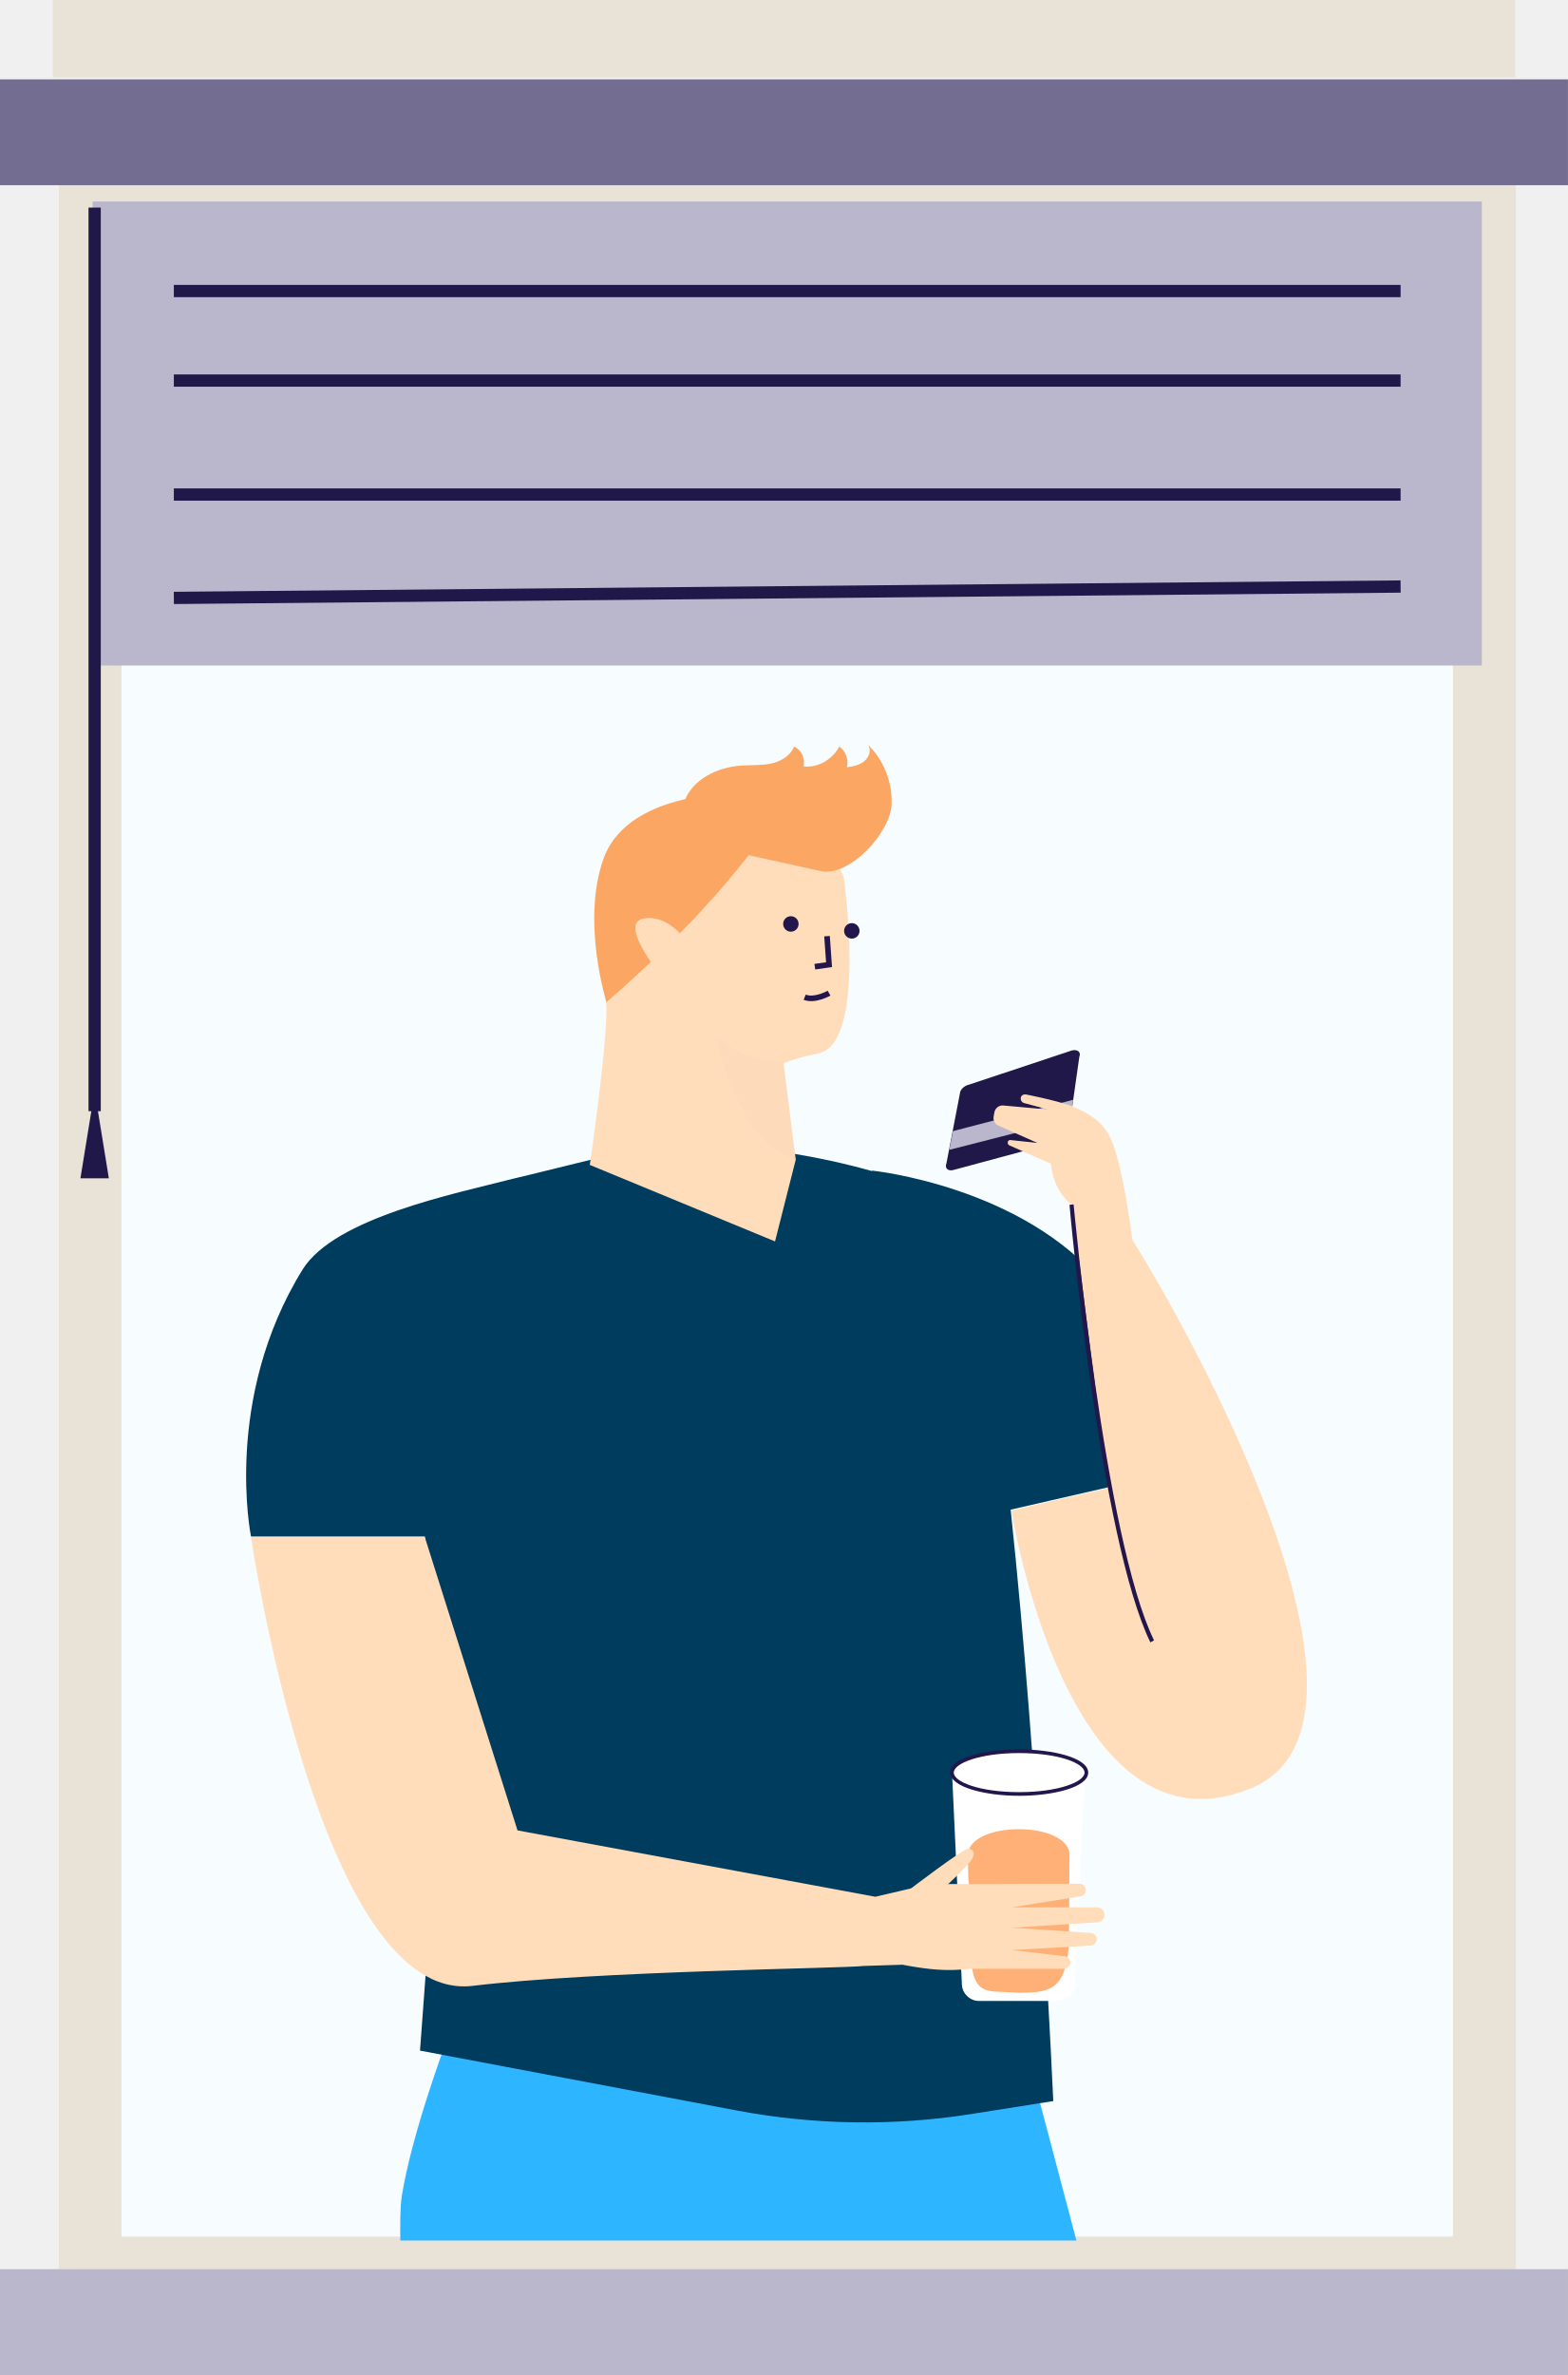
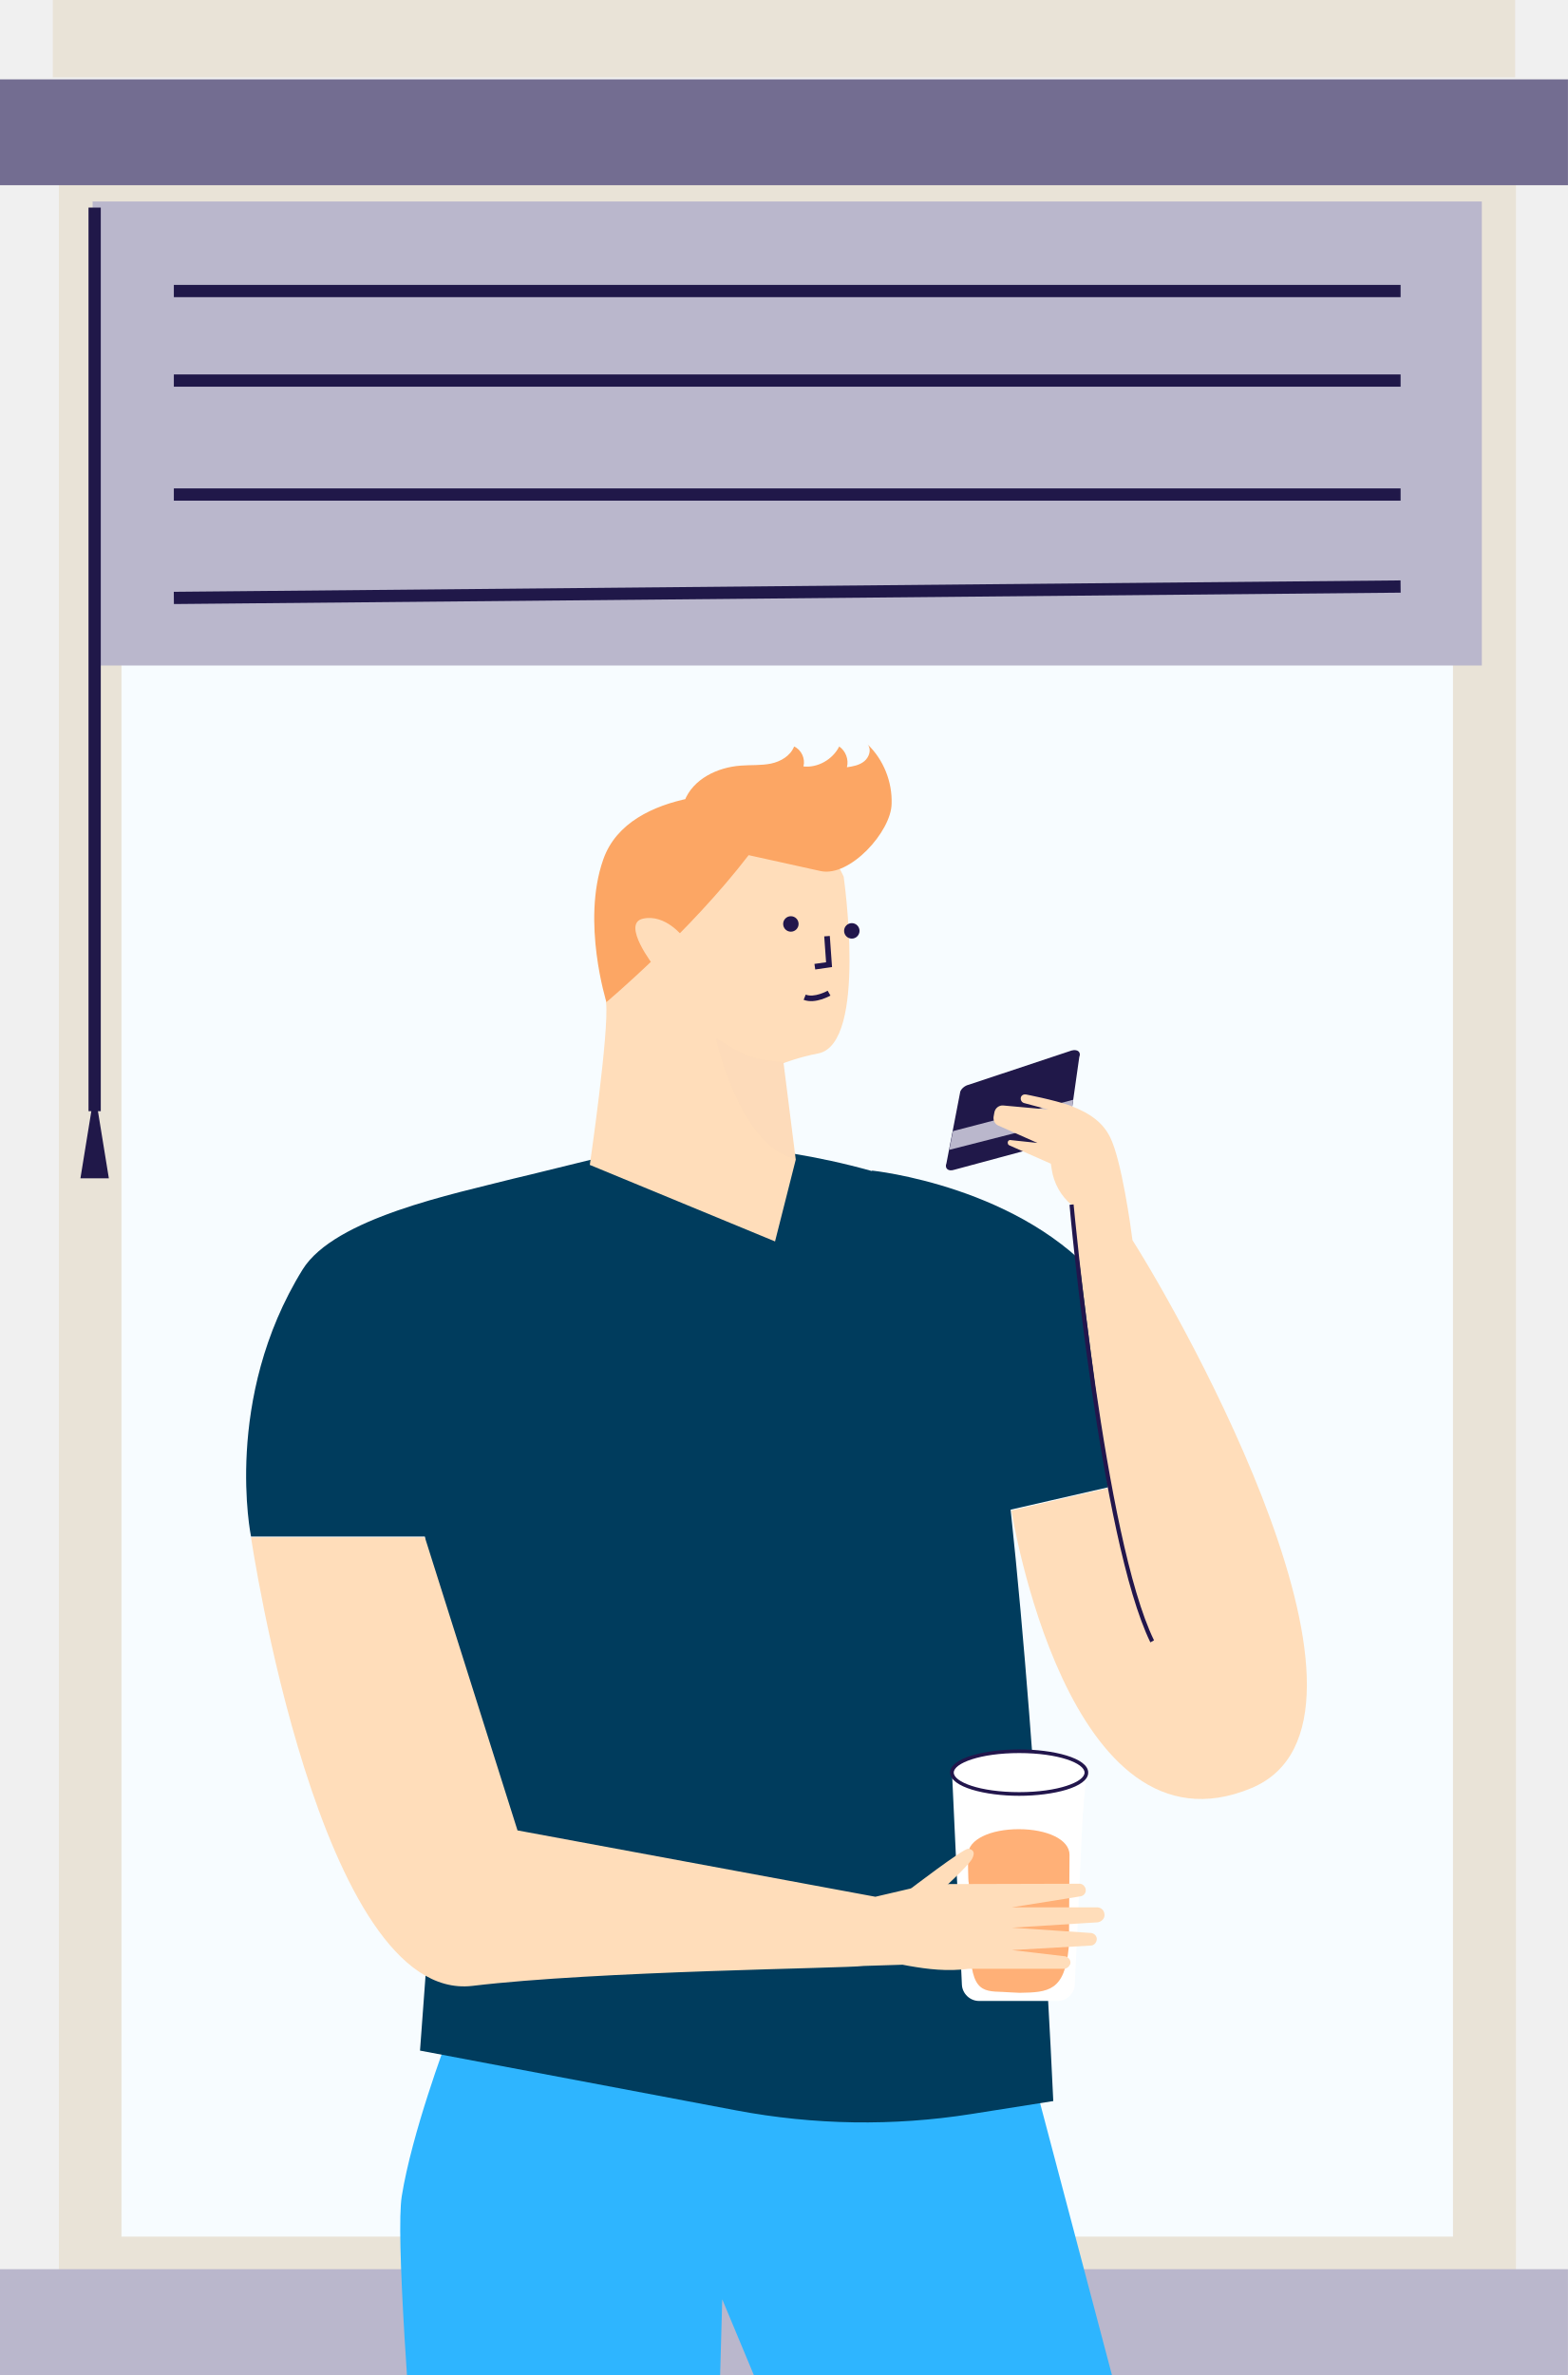
<svg xmlns="http://www.w3.org/2000/svg" xmlns:xlink="http://www.w3.org/1999/xlink" width="140" height="212" viewBox="0 0 140 212" version="1.1">
  <g id="Canvas" transform="translate(-134 -349)">
    <g id="Group 2.1">
      <g id="Vector">
        <use xlink:href="#path0_fill" transform="translate(139.259 363.351)" fill="#E9E3D7" />
      </g>
      <g id="Vector">
        <use xlink:href="#path1_fill" transform="translate(144.845 368.438)" fill="#F7FCFF" />
      </g>
      <g id="Vector">
        <use xlink:href="#path2_fill" transform="translate(134 356.085)" fill="#736D91" />
      </g>
      <g id="Vector">
        <use xlink:href="#path3_fill" transform="translate(138.715 349)" fill="#E9E3D7" />
      </g>
      <g id="Vector">
        <use xlink:href="#path2_fill" transform="translate(134 551.554)" fill="#BAB7CC" />
      </g>
      <g id="Vector">
        <use xlink:href="#path4_fill" transform="translate(142.269 366.985)" fill="#BAB7CC" />
      </g>
      <g id="Vector">
        <use xlink:href="#path5_stroke" transform="translate(149.523 374.978)" fill="#201849" />
      </g>
      <g id="Vector">
        <use xlink:href="#path5_stroke" transform="translate(149.523 382.971)" fill="#201849" />
      </g>
      <g id="Vector">
        <use xlink:href="#path5_stroke" transform="translate(149.523 393.144)" fill="#201849" />
      </g>
      <g id="Vector">
        <use xlink:href="#path6_stroke" transform="translate(149.523 401.355)" fill="#201849" />
      </g>
      <g id="Mask Group">
-         <mask id="mask0_alpha" mask-type="alpha">
+         <mask id="mask0_alpha">
          <g id="Vector">
            <use xlink:href="#path7_fill" transform="matrix(-1 0 0 1 264 368)" fill="#F7FCFF" />
          </g>
        </mask>
-         <g id="Group" mask="url(#mask0_alpha)">
+         <g id="Group">
          <g id="Group">
            <g id="Group">
              <g id="Group">
                <g id="Vector">
                  <use xlink:href="#path8_fill" transform="matrix(-1 0 0 1 245.855 531.171)" fill="#2EB5FF" />
                </g>
              </g>
            </g>
          </g>
        </g>
      </g>
      <g id="Group">
        <g id="Group">
          <g id="Group">
            <g id="Group">
              <g id="Vector">
                <use xlink:href="#path9_fill" transform="matrix(-1 0 0 1 230.418 442.736)" fill="#201849" />
              </g>
            </g>
            <g id="Vector">
              <use xlink:href="#path10_fill" transform="matrix(-1 0 0 1 229.823 447.17)" fill="#BAB7CC" />
            </g>
          </g>
          <g id="Group">
            <g id="Group">
              <g id="Group">
                <g id="Group">
                  <g id="Vector">
                    <use xlink:href="#path11_fill" transform="matrix(-1 0 0 1 241.503 450.981)" fill="#003C5D" />
                  </g>
                </g>
              </g>
              <g id="Group">
                <g id="Group">
                  <g id="Group">
                    <g id="Vector">
                      <use xlink:href="#path12_fill" transform="matrix(-1 0 0 1 209.853 422.068)" fill="#FFDDBA" />
                    </g>
                  </g>
                </g>
                <g id="Group">
                  <g id="Group">
                    <g id="Vector">
                      <use xlink:href="#path13_fill" transform="matrix(-1 0 0 1 213.615 415.452)" fill="#FCA664" />
                    </g>
                  </g>
                </g>
                <g id="Group">
                  <g id="Group">
                    <g id="Group">
                      <g id="Group">
                        <g id="Group">
                          <g id="Vector">
                            <use xlink:href="#path14_fill" transform="matrix(-1 0 0 1 210.746 431.402)" fill="#22164C" />
                          </g>
                        </g>
                      </g>
                    </g>
                    <g id="Group">
                      <g id="Group">
                        <g id="Group">
                          <g id="Vector">
                            <use xlink:href="#path15_fill" transform="matrix(-1 0 0 1 205.305 430.784)" fill="#22164C" />
                          </g>
                        </g>
                      </g>
                    </g>
                  </g>
                </g>
                <g id="Group" opacity="0.2">
                  <g id="Group" opacity="0.2">
                    <g id="Vector" opacity="0.2">
                      <use xlink:href="#path16_fill" transform="matrix(-1 0 0 1 204.979 441.648)" fill="#22164C" />
                    </g>
                  </g>
                </g>
              </g>
              <g id="Group">
                <g id="Group">
                  <g id="Vector">
                    <use xlink:href="#path17_fill" transform="matrix(-1 0 0 1 194.968 430.941)" fill="#FFDDBA" />
                  </g>
                </g>
              </g>
            </g>
          </g>
          <g id="Group">
            <g id="Group">
              <g id="Vector">
                <use xlink:href="#path18_fill" transform="matrix(-1 0 0 1 250.69 446.689)" fill="#FFDDBA" />
              </g>
            </g>
          </g>
          <g id="Group">
            <g id="Vector">
              <use xlink:href="#path19_fill" transform="matrix(-1 0 0 1 230.839 507.446)" fill="#FFFFFF" />
            </g>
            <g id="Group">
              <g id="Group">
                <g id="Group">
                  <g id="Group">
                    <g id="Group">
                      <g id="Vector">
                        <use xlink:href="#path20_fill" transform="matrix(-1 0 0 1 231.02 507.228)" fill="#FFFFFF" />
                      </g>
                    </g>
                  </g>
                </g>
                <g id="Group">
                  <g id="Group">
                    <g id="Group">
                      <g id="Vector">
                        <use xlink:href="#path21_fill" transform="matrix(-1 0 0 1 231.019 505.303)" fill="#FFFFFF" />
                      </g>
                    </g>
                    <g id="Group">
                      <g id="Vector">
                        <use xlink:href="#path22_fill" transform="matrix(-1 0 0 1 231.165 505.157)" fill="#22164C" />
                      </g>
                    </g>
                  </g>
                </g>
              </g>
              <g id="Group">
                <g id="Group">
                  <g id="Vector">
                    <use xlink:href="#path23_fill" transform="matrix(-1 0 0 1 229.497 512.278)" fill="#FFB077" />
                  </g>
                </g>
              </g>
            </g>
            <g id="Group">
              <g id="Group">
                <g id="Vector">
                  <use xlink:href="#path24_fill" transform="matrix(-1 0 0 1 232.62 486.228)" fill="#FFDDBA" />
                </g>
              </g>
            </g>
            <g id="Group">
              <g id="Group">
                <g id="Vector">
                  <use xlink:href="#path25_fill" transform="matrix(-1 0 0 1 220.942 514.021)" fill="#FFDDBA" />
                </g>
              </g>
            </g>
          </g>
          <g id="Group">
            <g id="Group">
              <g id="Vector">
                <use xlink:href="#path26_fill" transform="matrix(-1 0 0 1 237.041 456.508)" fill="#22164C" />
              </g>
            </g>
          </g>
        </g>
        <g id="Vector">
          <use xlink:href="#path27_stroke" transform="matrix(-1 0 0 1 208.025 432.565)" fill="#22164C" />
        </g>
        <g id="Vector">
          <use xlink:href="#path28_stroke" transform="matrix(-1 0 0 1 208.025 437.651)" fill="#22164C" />
        </g>
      </g>
      <g id="Vector">
        <use xlink:href="#path29_stroke" transform="translate(142.451 367.53)" fill="#201849" />
      </g>
      <g id="Vector">
        <use xlink:href="#path30_fill" transform="translate(141.181 446.371)" fill="#201849" />
      </g>
    </g>
  </g>
  <defs>
    <path id="path0_fill" d="M 130.098 0L 0 0L 0 190.382L 130.098 190.382L 130.098 0Z" />
    <path id="path1_fill" d="M 118.891 0L 8.85484e-06 0L 8.85484e-06 180.209L 118.891 180.209L 118.891 0Z" />
    <path id="path2_fill" d="M 140 0L 0 0L 0 9.446L 140 9.446L 140 0Z" />
    <path id="path3_fill" d="M 130.57 0L 0 0L 0 6.903L 130.57 6.903L 130.57 0Z" />
    <path id="path4_fill" d="M 124.041 0L -4.42742e-06 0L -4.42742e-06 41.419L 124.041 41.419L 124.041 0Z" />
    <path id="path5_stroke" d="M -4.42742e-06 0.547L 109.534 0.547L 109.534 -0.547L -4.42742e-06 -0.547L -4.42742e-06 0.547Z" />
    <path id="path6_stroke" d="M 0.005 1.564L 109.539 0.547L 109.529 -0.547L -0.005 0.471L 0.005 1.564Z" />
    <path id="path7_fill" d="M 126 0L 9.3843e-06 0L 9.3843e-06 181L 126 181L 126 0Z" />
    <path id="path8_fill" d="M 71.995 0.036C 71.995 0.036 75.078 8.211 75.984 13.879C 77.036 20.528 71.596 75.717 71.596 75.717L 71.995 151.434L 54.404 151.434L 48.819 75.717L 47.368 23.071L 23.974 79.132L 25.135 150.998L 6.275 151.434L 0 77.388L 20.456 0L 71.995 0L 71.995 0.036Z" />
    <path id="path9_fill" d="M 0.05 0.619L 1.03 7.522C 1.138 7.813 1.465 8.067 1.791 8.14L 11.221 10.683C 11.765 10.865 12.092 10.538 11.911 10.102L 10.677 3.707C 10.569 3.417 10.242 3.162 9.916 3.09L 0.739 0.038C 0.195 -0.108 -0.131 0.183 0.05 0.619Z" />
    <path id="path10_fill" d="M 8.85484e-06 4.43512e-06L 0.254 1.708L 11.062 4.469L 10.736 2.798L 8.85484e-06 4.43512e-06Z" />
    <path id="path11_fill" d="M 0.001 28.816C -0.072 28.961 3.954 18.897 8.996 12.684C 16.141 3.892 29.633 2.511 29.633 2.511C 29.633 2.511 29.633 2.547 29.669 2.547C 39.462 -0.214 48.493 0.004 48.493 0.004L 60.027 2.838C 60.498 2.947 61.079 3.092 61.695 3.238C 66.918 4.582 77.618 6.726 80.483 11.34C 87.628 22.893 85.089 35.174 85.089 35.174L 69.566 35.174L 68.151 56.065L 70.001 81.062L 41.747 86.403C 34.82 87.711 27.747 87.82 20.82 86.73L 13.457 85.567C 13.457 85.567 14.763 56.138 17.265 32.776L 0.001 28.816Z" />
    <path id="path12_fill" d="M 4.801 30.443L 5.89 21.832C 5.89 21.832 4.511 21.287 2.77 20.96C -1.618 20.052 0.522 5.192 0.522 5.192C 0.522 5.192 3.06 -1.13 10.06 0.178C 17.024 1.486 22.174 12.749 21.739 16.455C 21.449 18.962 23.19 30.916 23.19 30.916L 6.651 37.746L 4.801 30.443Z" />
    <path id="path13_fill" d="M 6.352 11.299L 12.771 9.882C 18.067 16.786 25.466 22.998 25.466 22.998C 25.466 22.998 27.714 15.841 25.756 10.282C 23.435 3.597 12.227 4.36 12.227 4.36C 12.227 4.36 7.911 5.268 5.155 5.523C 4.284 5.595 2.326 6.504 2.688 7.666C 3.015 8.756 5.3 8.683 6.17 8.72C 9.072 8.865 11.973 8.247 14.549 6.939C 15.854 6.286 17.087 5.414 18.502 5.05C 17.74 3.088 15.564 2.035 13.46 1.889C 12.554 1.817 11.683 1.889 10.777 1.708C 9.906 1.526 9.036 1.017 8.709 0.182C 8.056 0.472 7.694 1.272 7.875 1.962C 6.606 2.107 5.264 1.344 4.683 0.182C 4.103 0.581 3.813 1.344 3.994 2.035C 3.45 1.962 2.87 1.853 2.435 1.49C 1.999 1.126 1.782 0.436 2.144 8.87023e-06C 0.73 1.344 -0.068 3.343 0.005 5.305C 0.041 7.775 3.74 11.881 6.352 11.299Z" />
    <path id="path14_fill" d="M 0.689 1.381C 1.07 1.381 1.378 1.072 1.378 0.69C 1.378 0.309 1.07 -4.43512e-06 0.689 -4.43512e-06C 0.309 -4.43512e-06 0 0.309 0 0.69C 0 1.072 0.309 1.381 0.689 1.381Z" />
    <path id="path15_fill" d="M 0.689 1.381C 1.07 1.381 1.378 1.072 1.378 0.69C 1.378 0.309 1.07 -8.87023e-06 0.689 -8.87023e-06C 0.309 -8.87023e-06 0 0.309 0 0.69C 0 1.072 0.309 1.381 0.689 1.381Z" />
    <path id="path16_fill" d="M 7.073 0C 7.073 0 4.969 9.664 8.85484e-06 10.791L 0.979 2.18L 2.212 2.035C 3.373 1.926 4.534 1.526 5.585 0.908L 7.073 0Z" />
    <path id="path17_fill" d="M 0 1.66C 0 1.66 1.56 -0.375 3.554 0.061C 5.549 0.497 2.539 4.348 2.539 4.348L 0 1.66Z" />
    <path id="path18_fill" d="M 15.572 13.016C 15.717 11.854 16.551 5.859 17.567 3.824C 18.183 2.589 19.235 1.717 21.157 0.99C 22.608 0.482 25.074 0.009 25.074 0.009C 25.256 -0.027 25.437 0.046 25.51 0.191C 25.618 0.409 25.509 0.7 25.256 0.772L 23.079 1.354L 27.105 0.99C 27.468 0.954 27.831 1.208 27.903 1.608L 27.976 2.008C 28.012 2.335 27.867 2.625 27.577 2.771L 24.059 4.333L 26.453 4.078C 26.598 4.042 26.743 4.187 26.706 4.333C 26.706 4.405 26.67 4.514 26.561 4.551L 22.862 6.186L 22.789 6.658C 22.608 7.93 21.955 9.092 20.976 9.892L 17.748 35.143L 26.38 37.141C 26.38 37.141 21.411 68.787 4.945 61.92C -9.2 55.998 11.038 20.137 15.572 13.016Z" />
    <path id="path19_fill" d="M -8.85484e-06 -8.87023e-06L 0.87 18.711C 0.907 19.511 1.596 20.165 2.394 20.165L 9.43 20.165C 10.228 20.165 10.917 19.511 10.953 18.711L 11.824 -8.87023e-06L -8.85484e-06 -8.87023e-06Z" />
    <path id="path20_fill" d="M 11.389 6.685L 12.005 0L -8.85484e-06 0L 0.617 6.649C 0.907 9.737 3.663 12.062 6.746 11.626C 6.819 11.626 6.891 11.59 6.964 11.59C 9.358 11.19 11.171 9.119 11.389 6.685Z" />
    <path id="path21_fill" d="M 6.021 3.851C 9.346 3.851 12.041 2.989 12.041 1.926C 12.041 0.862 9.346 4.43512e-06 6.021 4.43512e-06C 2.696 4.43512e-06 -8.85484e-06 0.862 -8.85484e-06 1.926C -8.85484e-06 2.989 2.696 3.851 6.021 3.851Z" />
    <path id="path22_fill" d="M 6.166 4.142C 3.119 4.142 4.42742e-06 3.379 4.42742e-06 2.071C 4.42742e-06 0.763 3.119 -4.43512e-06 6.166 -4.43512e-06C 9.212 -4.43512e-06 12.332 0.763 12.332 2.071C 12.295 3.379 9.176 4.142 6.166 4.142ZM 6.166 0.327C 2.648 0.327 0.326 1.235 0.326 2.071C 0.326 2.907 2.684 3.815 6.166 3.815C 9.684 3.815 12.005 2.907 12.005 2.071C 12.005 1.235 9.648 0.327 6.166 0.327Z" />
    <path id="path23_fill" d="M 9.067 2.289C 9.067 0.908 7.036 8.87023e-06 4.534 8.87023e-06C 2.031 8.87023e-06 -4.42742e-06 0.908 -4.42742e-06 2.289L 0.036 7.666C 0.036 7.92 0.036 10.318 0.073 10.573C 0.435 14.46 1.886 14.569 4.461 14.606C 4.534 14.606 5.15 14.569 5.223 14.569C 7.29 14.388 8.668 15.005 8.85 11.045L 8.995 4.796C 9.067 4.76 9.067 2.325 9.067 2.289Z" />
    <path id="path24_fill" d="M 3.63 38.512L 12.117 38.512C 14.04 38.767 15.781 38.549 17.449 38.258L 18.029 38.149L 21.511 38.258C 23.071 38.476 45.268 38.694 56.439 40.038C 70.076 41.637 76.206 4.43512e-06 76.206 4.43512e-06L 60.682 4.43512e-06L 52.413 26.159L 20.459 32.082L 15.636 30.955L 2.216 30.919C 1.926 30.919 1.672 31.21 1.672 31.5C 1.672 31.791 1.889 32.009 2.143 32.045L 8.273 33.026L 0.62 33.026C 0.221 33.062 -0.033 33.389 0.003 33.789C 0.04 34.116 0.366 34.37 0.693 34.37L 8.273 34.843L 1.2 35.315C 0.946 35.352 0.729 35.533 0.693 35.788C 0.656 36.114 0.91 36.441 1.237 36.441L 8.273 36.841L 3.63 37.386C 3.268 37.386 2.978 37.713 3.05 38.076C 3.159 38.331 3.377 38.512 3.63 38.512Z" />
    <path id="path25_fill" d="M 5.807 3.707C 5.807 3.707 0.875 -0.072 0.476 0.001C 0.077 0.074 -0.177 0.292 0.149 0.909C 0.476 1.527 2.906 3.743 2.906 3.743L 5.807 3.707Z" />
    <path id="path26_fill" d="M 0.326 39.094C 4.788 29.974 7.544 0.363 7.544 0.036L 7.181 8.87023e-06C 7.145 0.291 4.425 29.865 0 38.912L 0.326 39.094Z" />
    <path id="path27_stroke" d="M 0 2.543L -0.249 2.525L -0.266 2.758L -0.035 2.791L 0 2.543ZM -0.068 -0.018L -0.249 2.525L 0.249 2.561L 0.431 0.018L -0.068 -0.018ZM -0.035 2.791L 1.234 2.972L 1.305 2.477L 0.035 2.296L -0.035 2.791Z" />
    <path id="path28_stroke" d="M 0 0C -0.124 0.217 -0.124 0.217 -0.124 0.217C -0.124 0.217 -0.124 0.217 -0.124 0.217C -0.124 0.217 -0.124 0.217 -0.124 0.217C -0.123 0.218 -0.123 0.218 -0.122 0.218C -0.121 0.219 -0.12 0.219 -0.119 0.22C -0.116 0.222 -0.111 0.224 -0.106 0.227C -0.095 0.233 -0.08 0.241 -0.06 0.252C -0.021 0.273 0.036 0.301 0.106 0.334C 0.247 0.4 0.444 0.484 0.673 0.556C 1.117 0.697 1.732 0.81 2.269 0.595L 2.083 0.131C 1.713 0.28 1.24 0.211 0.823 0.08C 0.621 0.016 0.445 -0.059 0.319 -0.118C 0.256 -0.148 0.206 -0.173 0.173 -0.191C 0.156 -0.2 0.143 -0.206 0.135 -0.211C 0.131 -0.213 0.128 -0.215 0.126 -0.216C 0.125 -0.216 0.125 -0.217 0.124 -0.217C 0.124 -0.217 0.124 -0.217 0.124 -0.217C 0.124 -0.217 0.124 -0.217 0.124 -0.217C 0.124 -0.217 0.124 -0.217 0.124 -0.217C 0.124 -0.217 0.124 -0.217 0 0Z" />
    <path id="path29_stroke" d="M -0.547 0L -0.547 80.658L 0.547 80.658L 0.547 0L -0.547 0Z" />
    <path id="path30_fill" d="M 1.269 0L -4.42742e-06 7.811L 2.539 7.811L 1.269 0Z" />
  </defs>
</svg>
